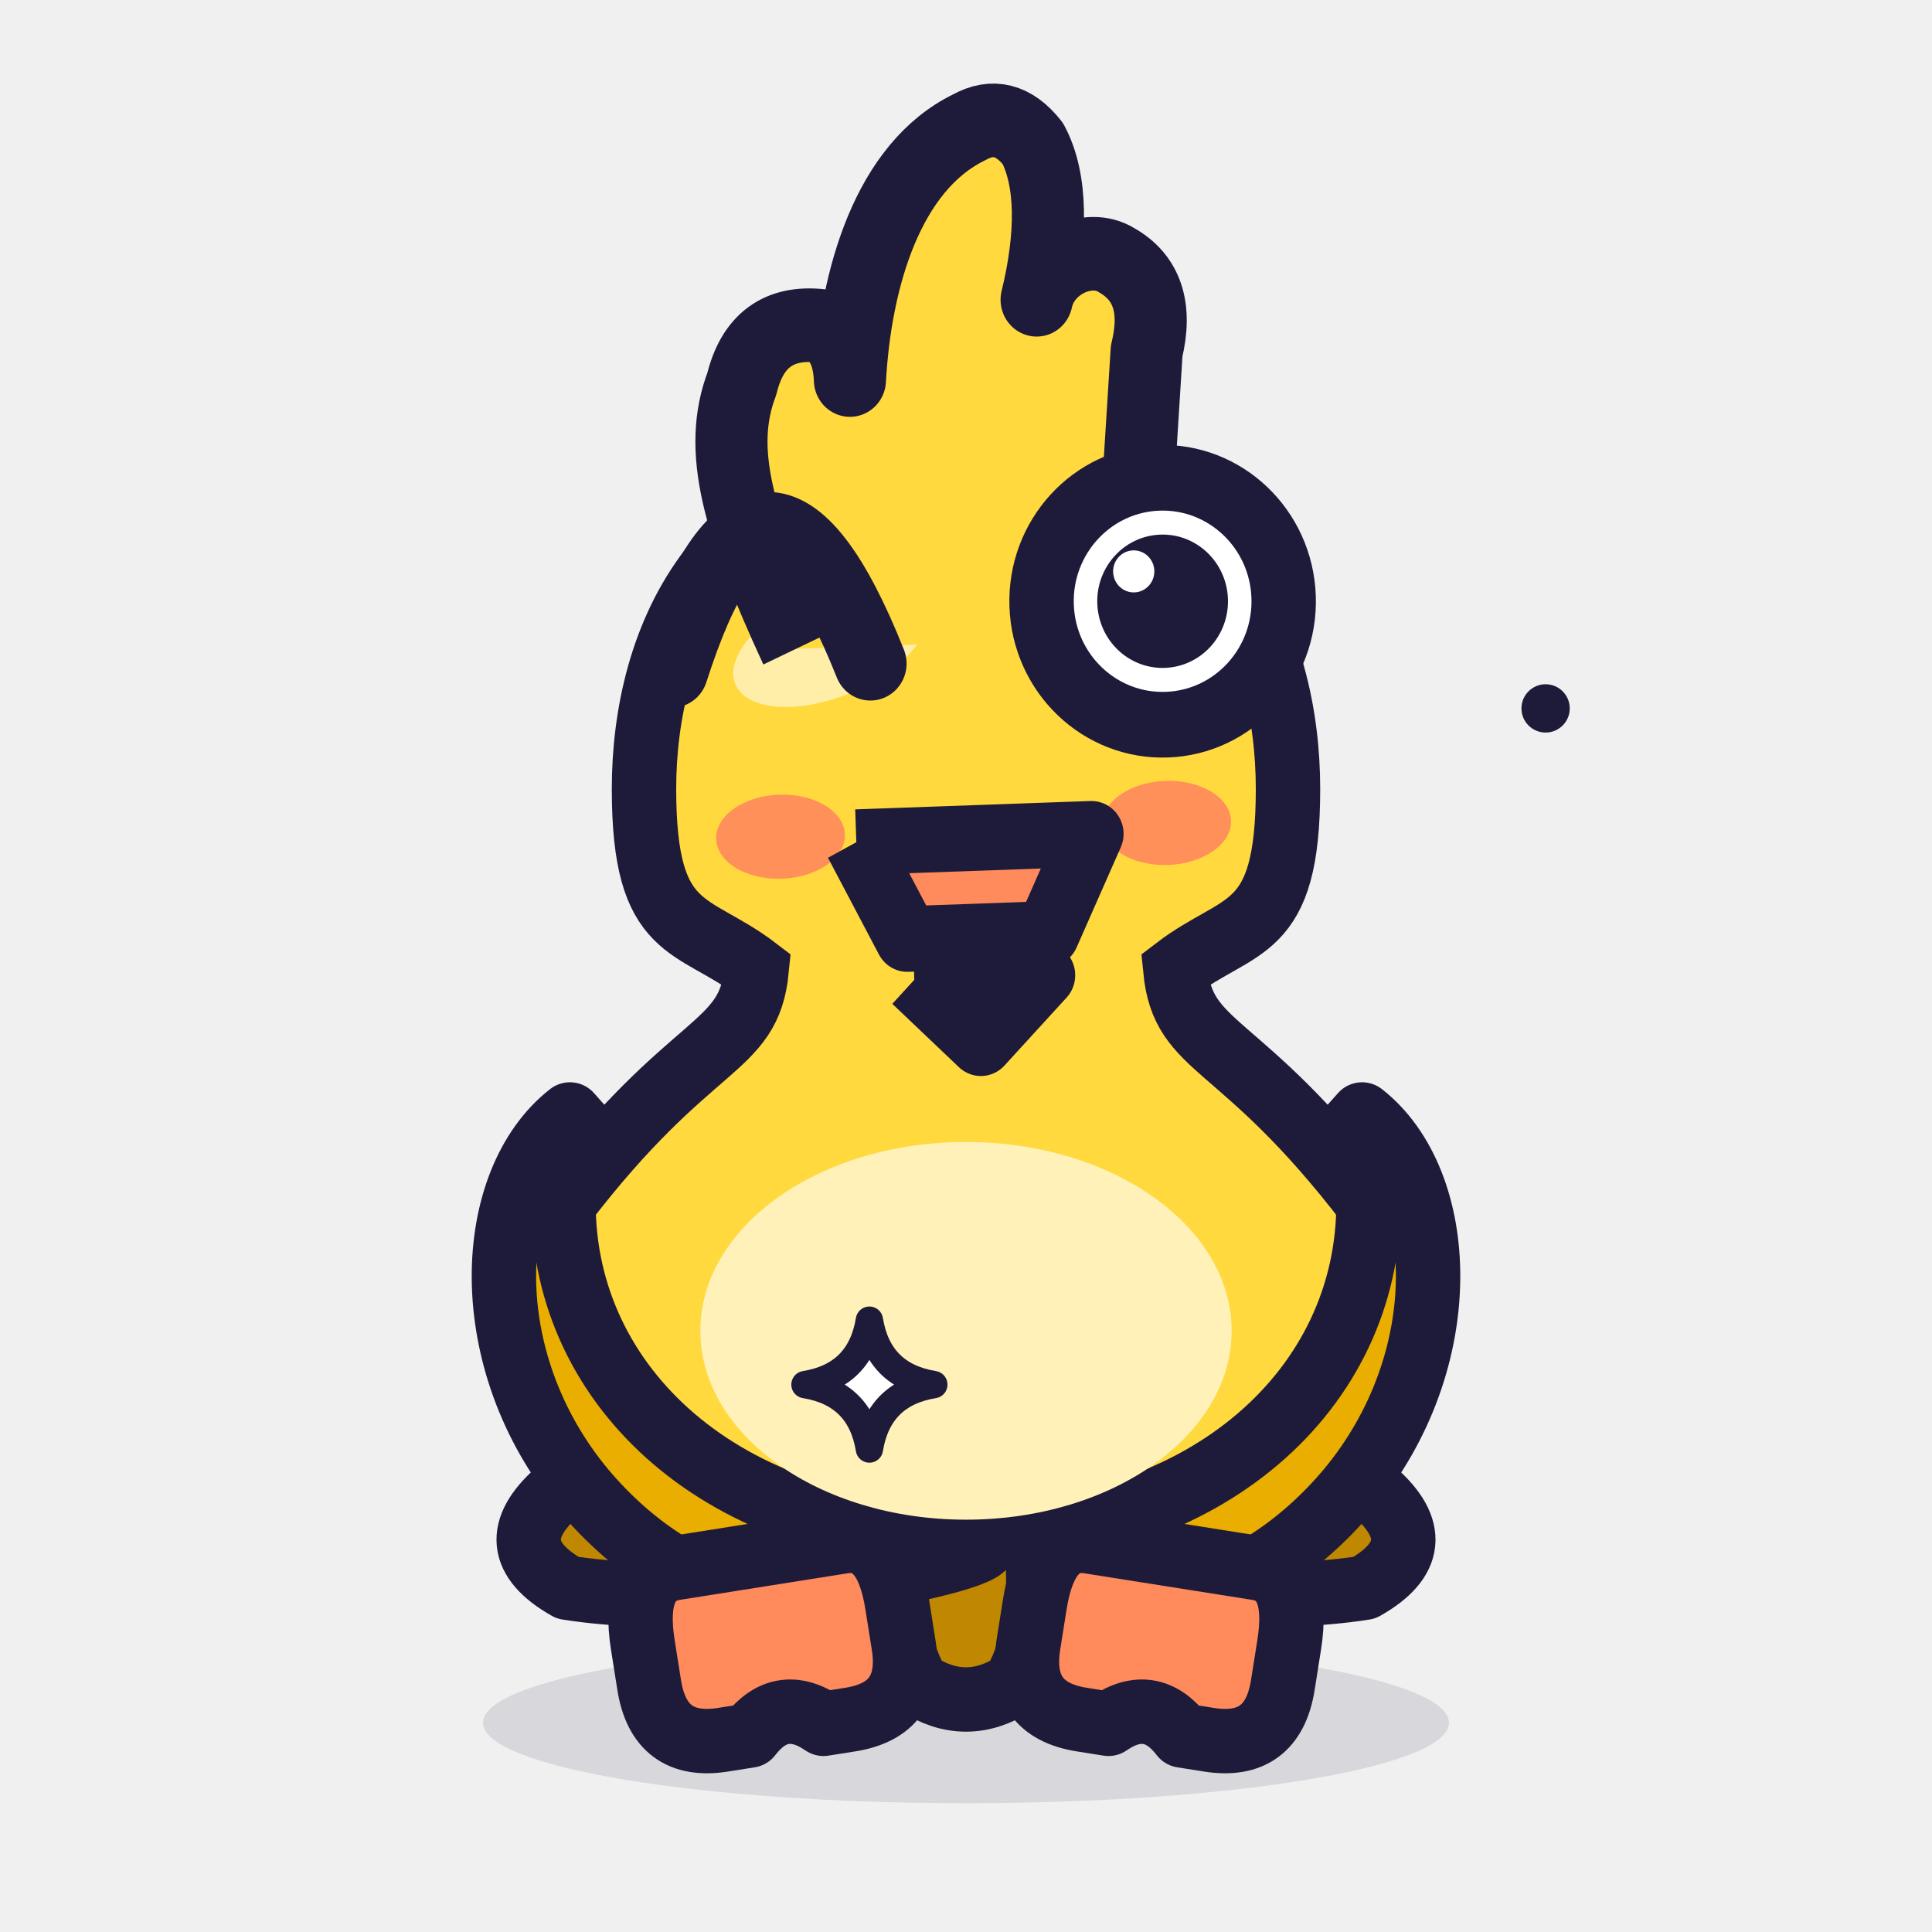
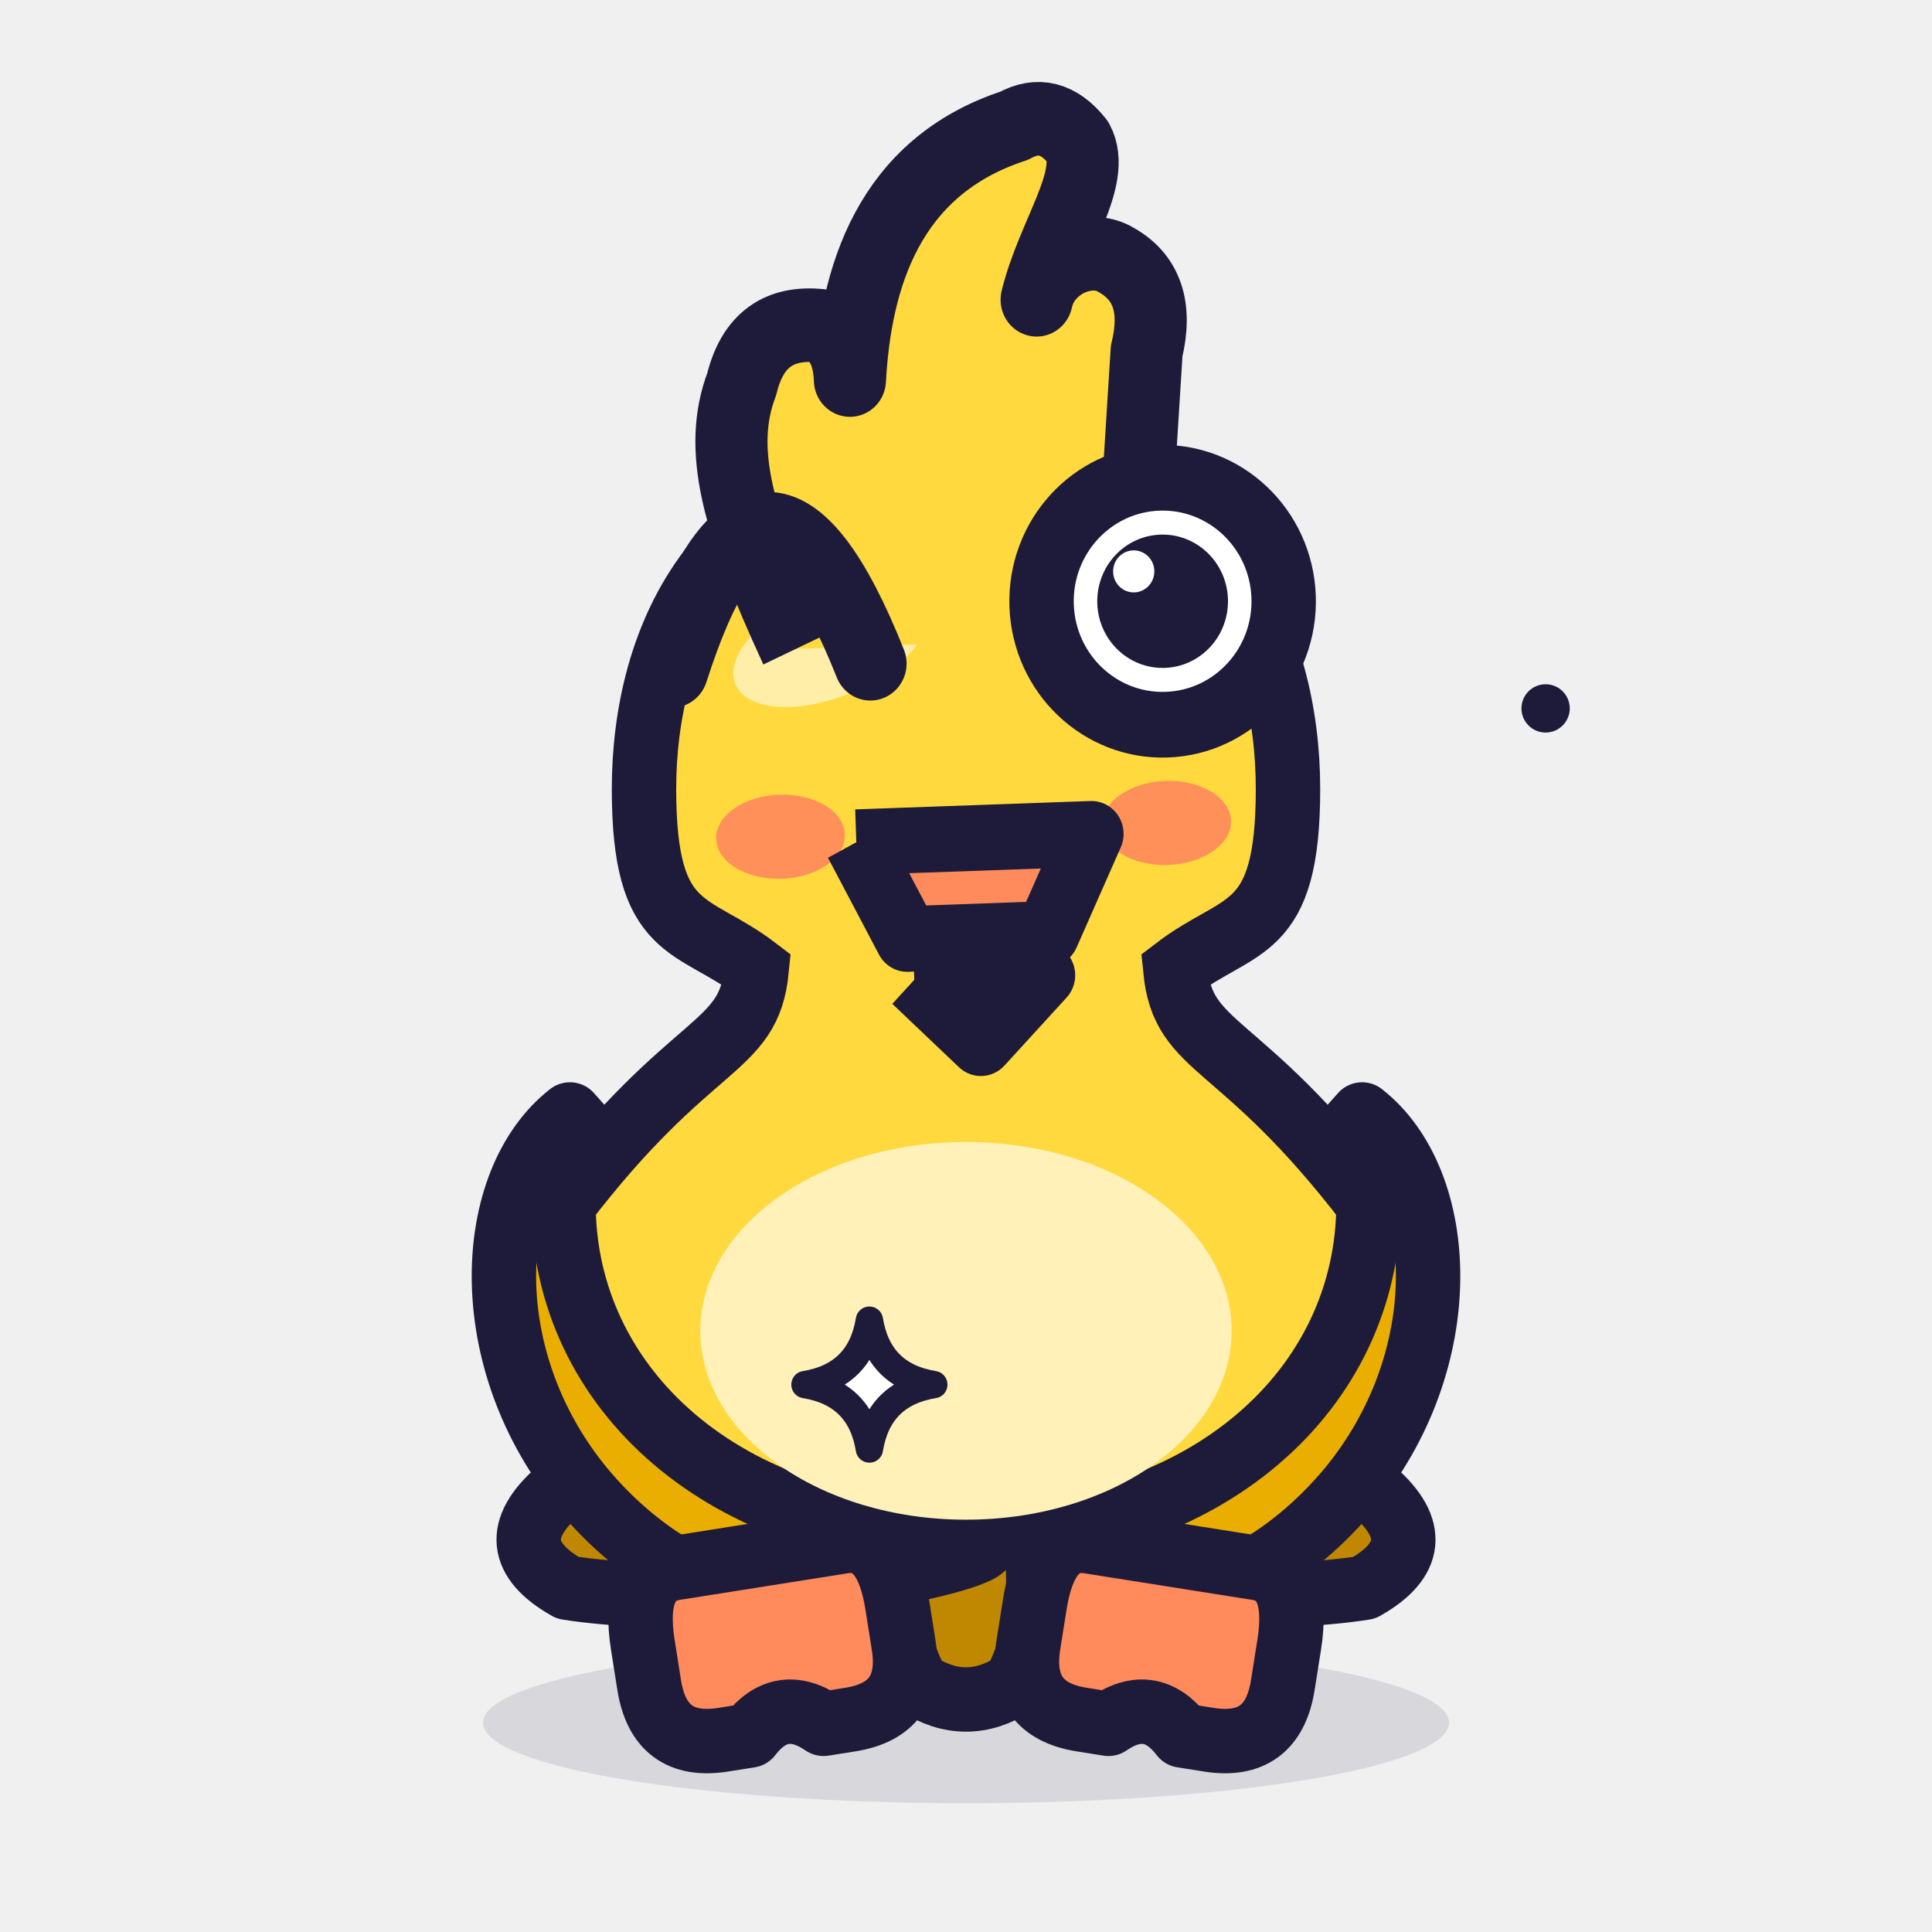
<svg xmlns="http://www.w3.org/2000/svg" viewBox="0 0 240 240" width="240" height="240" role="img" aria-label="Pip v2 B Bolt · songbird · proud 3">
  <g id="shadow">
    <ellipse cx="120" cy="214" rx="60" ry="10" fill="#1E1B3A" opacity="0.12" />
  </g>
  <g id="tail" fill="#C08700" stroke="#1E1B3A" stroke-width="8" stroke-linejoin="round">
    <path d="M -5.28 0 C -7.44 -10.08 -12 28 -6 50.4 Q 0 58.8 6 50.4 C 12 28 7.44 -10.08 5.28 0 Q 0 -7.84 -5.28 0 Z" transform="translate(120 186)translate(0 0)rotate(-84)translate(0 0)" />
    <path d="M -5.28 0 C -7.44 -4.64 -12 12.88 -6 23.18 Q 0 27.05 6 23.18 C 12 12.88 7.44 -4.64 5.28 0 Q 0 -3.61 -5.28 0 Z" transform="translate(120 186)" />
    <path d="M -5.28 0 C -7.44 -10.08 -12 28 -6 50.4 Q 0 58.8 6 50.4 C 12 28 7.44 -10.08 5.28 0 Q 0 -7.84 -5.28 0 Z" transform="translate(120 186)translate(0 0)rotate(84)translate(0 0)" />
  </g>
  <g id="wing_l" fill="#E9AE00" stroke="#1E1B3A" stroke-width="8" stroke-linejoin="round">
    <path d="M 8.58 -35 C -4.95 -35 -19.47 -18.2 -18.81 2.8 C -18.15 21.7 -6.6 35 2.31 29.4 C 9.24 23.8 10.23 -10.5 8.58 -35 Z" transform="translate(70.5 176.5)translate(0 -24.5)rotate(-38)translate(0 24.5)" />
  </g>
  <g id="wing_r" fill="#E9AE00" stroke="#1E1B3A" stroke-width="8" stroke-linejoin="round">
    <path d="M 8.58 -35 C -4.95 -35 -19.47 -18.2 -18.81 2.8 C -18.15 21.7 -6.6 35 2.31 29.4 C 9.24 23.8 10.23 -10.5 8.58 -35 Z" transform="translate(169.5 176.5)translate(0 -24.5)rotate(38)scale(-1 1)translate(0 24.5)" />
  </g>
  <g id="body" transform="translate(120 200)scale(1 1.02)translate(-120 -200)">
    <path d="M 120 60 C 151.2 60 160 82 160 100 C 160 118 154 116 146 122 C 147 132 154 130 170 150.5 C 170 173 150 191 120 191 C 90 191 70 173 70 150.5 C 86 130 93 132 94 122 C 86 116 80 118 80 100 C 80 82 88.8 60 120 60 Z" fill="#FFD93D" stroke="#1E1B3A" stroke-width="8" />
  </g>
  <g id="belly" transform="translate(120 200)scale(1 1.02)translate(-120 -200)">
    <ellipse cx="120" cy="166" rx="33" ry="23" fill="#FFF1B8" />
  </g>
  <g id="highlight" transform="translate(120 200)scale(1 1.02)translate(-120 -200)">
    <ellipse cx="103.2" cy="82.4" rx="12.8" ry="6.4" fill="#FFFFFF" opacity="0.55" transform="rotate(-22 103.2 82.4)" />
  </g>
  <g id="shell_bottom" opacity="0" />
  <g id="feet" fill="#FF8A5B" stroke="#1E1B3A" stroke-width="8" stroke-linejoin="round">
    <g id="foot_l">
      <path d="M -10.56 -11 Q -16 -11 -16 -2.2 L -16 2.86 Q -16 11 -8 11 L -4.64 11 Q 0 6.6 4.64 11 L 8 11 Q 16 11 16 2.86 L 16 -2.2 Q 16 -11 10.56 -11 Z" transform="translate(96 204)translate(0 0)rotate(-9)scale(-1 1)translate(0 0)" />
    </g>
    <g id="foot_r">
      <path d="M -10.56 -11 Q -16 -11 -16 -2.2 L -16 2.86 Q -16 11 -8 11 L -4.64 11 Q 0 6.6 4.64 11 L 8 11 Q 16 11 16 2.86 L 16 -2.2 Q 16 -11 10.56 -11 Z" transform="translate(144 204)translate(0 0)rotate(9)translate(0 0)" />
    </g>
  </g>
  <g transform="translate(120 200)scale(1 1.02)translate(-120 -200)">
    <g transform="translate(120 78)rotate(-2)translate(-120 -78)">
      <g id="head_tuft" transform="translate(120 71)scale(1.12 1.12)translate(-120 -71)">
-         <path d="M -19 10 C -25 -4 -27 -12 -24 -19 Q -22 -26 -15 -25 C -13 -24 -12 -22 -12 -19 C -11 -30 -7 -42 2.17 -46 Q 6.17 -48 9.17 -44 C 11.17 -40 11 -34 9 -27 C 10 -31 15 -33 18 -31 Q 23 -28 21 -21 C 20 -11 19 -1 18 10" transform="translate(120 71)" fill="#FFD93D" stroke="#1E1B3A" stroke-width="8" stroke-linejoin="round" />
+         <path d="M -19 10 C -25 -4 -27 -12 -24 -19 Q -22 -26 -15 -25 C -13 -24 -12 -22 -12 -19 C -11 -30 -7 -42 7.17 -46 Q 11.17 -48 14.17 -44 C 16.17 -40 11 -34 9 -27 C 10 -31 15 -33 18 -31 Q 23 -28 21 -21 C 20 -11 19 -1 18 10" transform="translate(120 71)" fill="#FFD93D" stroke="#1E1B3A" stroke-width="8" stroke-linejoin="round" />
      </g>
    </g>
  </g>
  <g transform="translate(120 200)scale(1 1.02)translate(-120 -200)">
    <g transform="translate(120 78)rotate(-2)translate(-120 -78)">
      <g id="head" transform="translate(0 -8)">
        <g id="cheek_l">
          <ellipse cx="96" cy="113" rx="8" ry="5.12" fill="#FF8A5B" opacity="0.92" />
        </g>
        <g id="cheek_r">
          <ellipse cx="144" cy="113" rx="8" ry="5.12" fill="#FF8A5B" opacity="0.92" />
        </g>
        <g id="brow_l" fill="none" stroke="#1E1B3A" stroke-width="6.5" stroke-linecap="round" />
        <g id="brow_r" fill="none" stroke="#1E1B3A" stroke-width="6.5" stroke-linecap="round" />
        <g id="eye_l" data-eye="l" transform="translate(95.56 86)">
          <g id="open" opacity="0">
            <circle cx="0" cy="0" r="15.04" fill="#FFFFFF" stroke="#1E1B3A" stroke-width="8" />
            <circle cx="0" cy="0" r="8.12" fill="#1E1B3A" />
            <circle cx="-3.46" cy="-3.76" r="2.56" fill="#FFFFFF" />
          </g>
          <g id="closed" opacity="0">
            <path d="M -12.33 1.8 Q 0 -12.63 12.33 1.8" fill="none" stroke="#1E1B3A" stroke-width="8" stroke-linecap="round" />
          </g>
          <g id="happy" opacity="0">
            <path d="M -12.33 6.32 Q 0 -27.37 12.33 6.32" fill="none" stroke="#1E1B3A" stroke-width="9" stroke-linecap="round" />
          </g>
          <g id="sleepy" opacity="0">
            <path d="M -12.33 -1.2 Q 0 16.84 12.33 -1.2" fill="none" stroke="#1E1B3A" stroke-width="8" stroke-linecap="round" />
          </g>
          <g id="surprised" opacity="0">
-             <circle cx="0" cy="0" r="17.45" fill="#FFFFFF" stroke="#1E1B3A" stroke-width="8" />
-             <circle cx="0" cy="0" r="5.36" fill="#1E1B3A" />
-             <circle cx="-3.46" cy="-3.76" r="3.16" fill="#FFFFFF" />
+             <circle cx="0" cy="0" r="15.04" fill="#FFFFFF" stroke="#1E1B3A" stroke-width="8" />
+             <circle cx="0" cy="0" r="5.26" fill="#1E1B3A" />
+             <circle cx="-3.46" cy="-3.76" r="2.56" fill="#FFFFFF" />
          </g>
          <g id="wink" opacity="1">
            <path d="M -12.33 6.32 Q 0 -27.37 12.33 6.32" fill="none" stroke="#1E1B3A" stroke-width="9" stroke-linecap="round" />
          </g>
        </g>
        <g id="eye_r" data-eye="r" transform="translate(144.44 86)">
          <g id="open" opacity="1">
            <circle cx="0" cy="0" r="15.04" fill="#FFFFFF" stroke="#1E1B3A" stroke-width="8" />
            <circle cx="0" cy="0" r="8.12" fill="#1E1B3A" />
            <circle cx="-3.46" cy="-3.76" r="2.56" fill="#FFFFFF" />
          </g>
          <g id="closed" opacity="0">
            <path d="M -12.33 1.8 Q 0 -12.63 12.33 1.8" fill="none" stroke="#1E1B3A" stroke-width="8" stroke-linecap="round" />
          </g>
          <g id="happy" opacity="0">
            <path d="M -12.33 6.32 Q 0 -27.37 12.33 6.32" fill="none" stroke="#1E1B3A" stroke-width="9" stroke-linecap="round" />
          </g>
          <g id="sleepy" opacity="0">
            <path d="M -12.33 -1.2 Q 0 16.84 12.33 -1.2" fill="none" stroke="#1E1B3A" stroke-width="8" stroke-linecap="round" />
          </g>
          <g id="surprised" opacity="0">
-             <circle cx="0" cy="0" r="17.45" fill="#FFFFFF" stroke="#1E1B3A" stroke-width="8" />
-             <circle cx="0" cy="0" r="5.36" fill="#1E1B3A" />
-             <circle cx="-3.46" cy="-3.76" r="3.16" fill="#FFFFFF" />
+             <circle cx="0" cy="0" r="15.04" fill="#FFFFFF" stroke="#1E1B3A" stroke-width="8" />
+             <circle cx="0" cy="0" r="5.26" fill="#1E1B3A" />
+             <circle cx="-3.46" cy="-3.76" r="2.56" fill="#FFFFFF" />
          </g>
          <g id="wink" opacity="0">
            <path d="M -12.33 6.32 Q 0 -27.37 12.33 6.32" fill="none" stroke="#1E1B3A" stroke-width="9" stroke-linecap="round" />
          </g>
        </g>
        <g id="beak_top">
          <path d="M -14.61 -5 L 14.61 -5 L 8.7 7 L -8.69 7 L -14.61 -5" transform="translate(120 119)" fill="#FF8A5B" stroke="#1E1B3A" stroke-width="8" stroke-linejoin="round" />
        </g>
        <g id="beak_bottom">
          <path d="M -8 12 L 8 12 L 0 20 L -8 12" transform="translate(120 119)" fill="#FF8A5B" stroke="#1E1B3A" stroke-width="8" stroke-linejoin="round" />
        </g>
      </g>
    </g>
  </g>
  <g id="shell_top" opacity="0" />
  <g id="accessory_head" />
  <g id="accessory_neck" />
  <g id="accessory_face" />
  <g id="fx">
    <g id="fx_sparkle_0" transform="translate(108 172)">
      <path d="M 0 -8 Q 1.12 -1.12 8 0 Q 1.12 1.12 0 8 Q -1.12 1.12 -8 0 Q -1.12 -1.12 0 -8 Z" fill="#FFFFFF" stroke="#1E1B3A" stroke-width="3.4" stroke-linejoin="round" />
    </g>
    <g id="fx_dot_1" transform="translate(192 88)">
      <circle cx="0" cy="0" r="3" fill="#1E1B3A" />
    </g>
  </g>
</svg>
